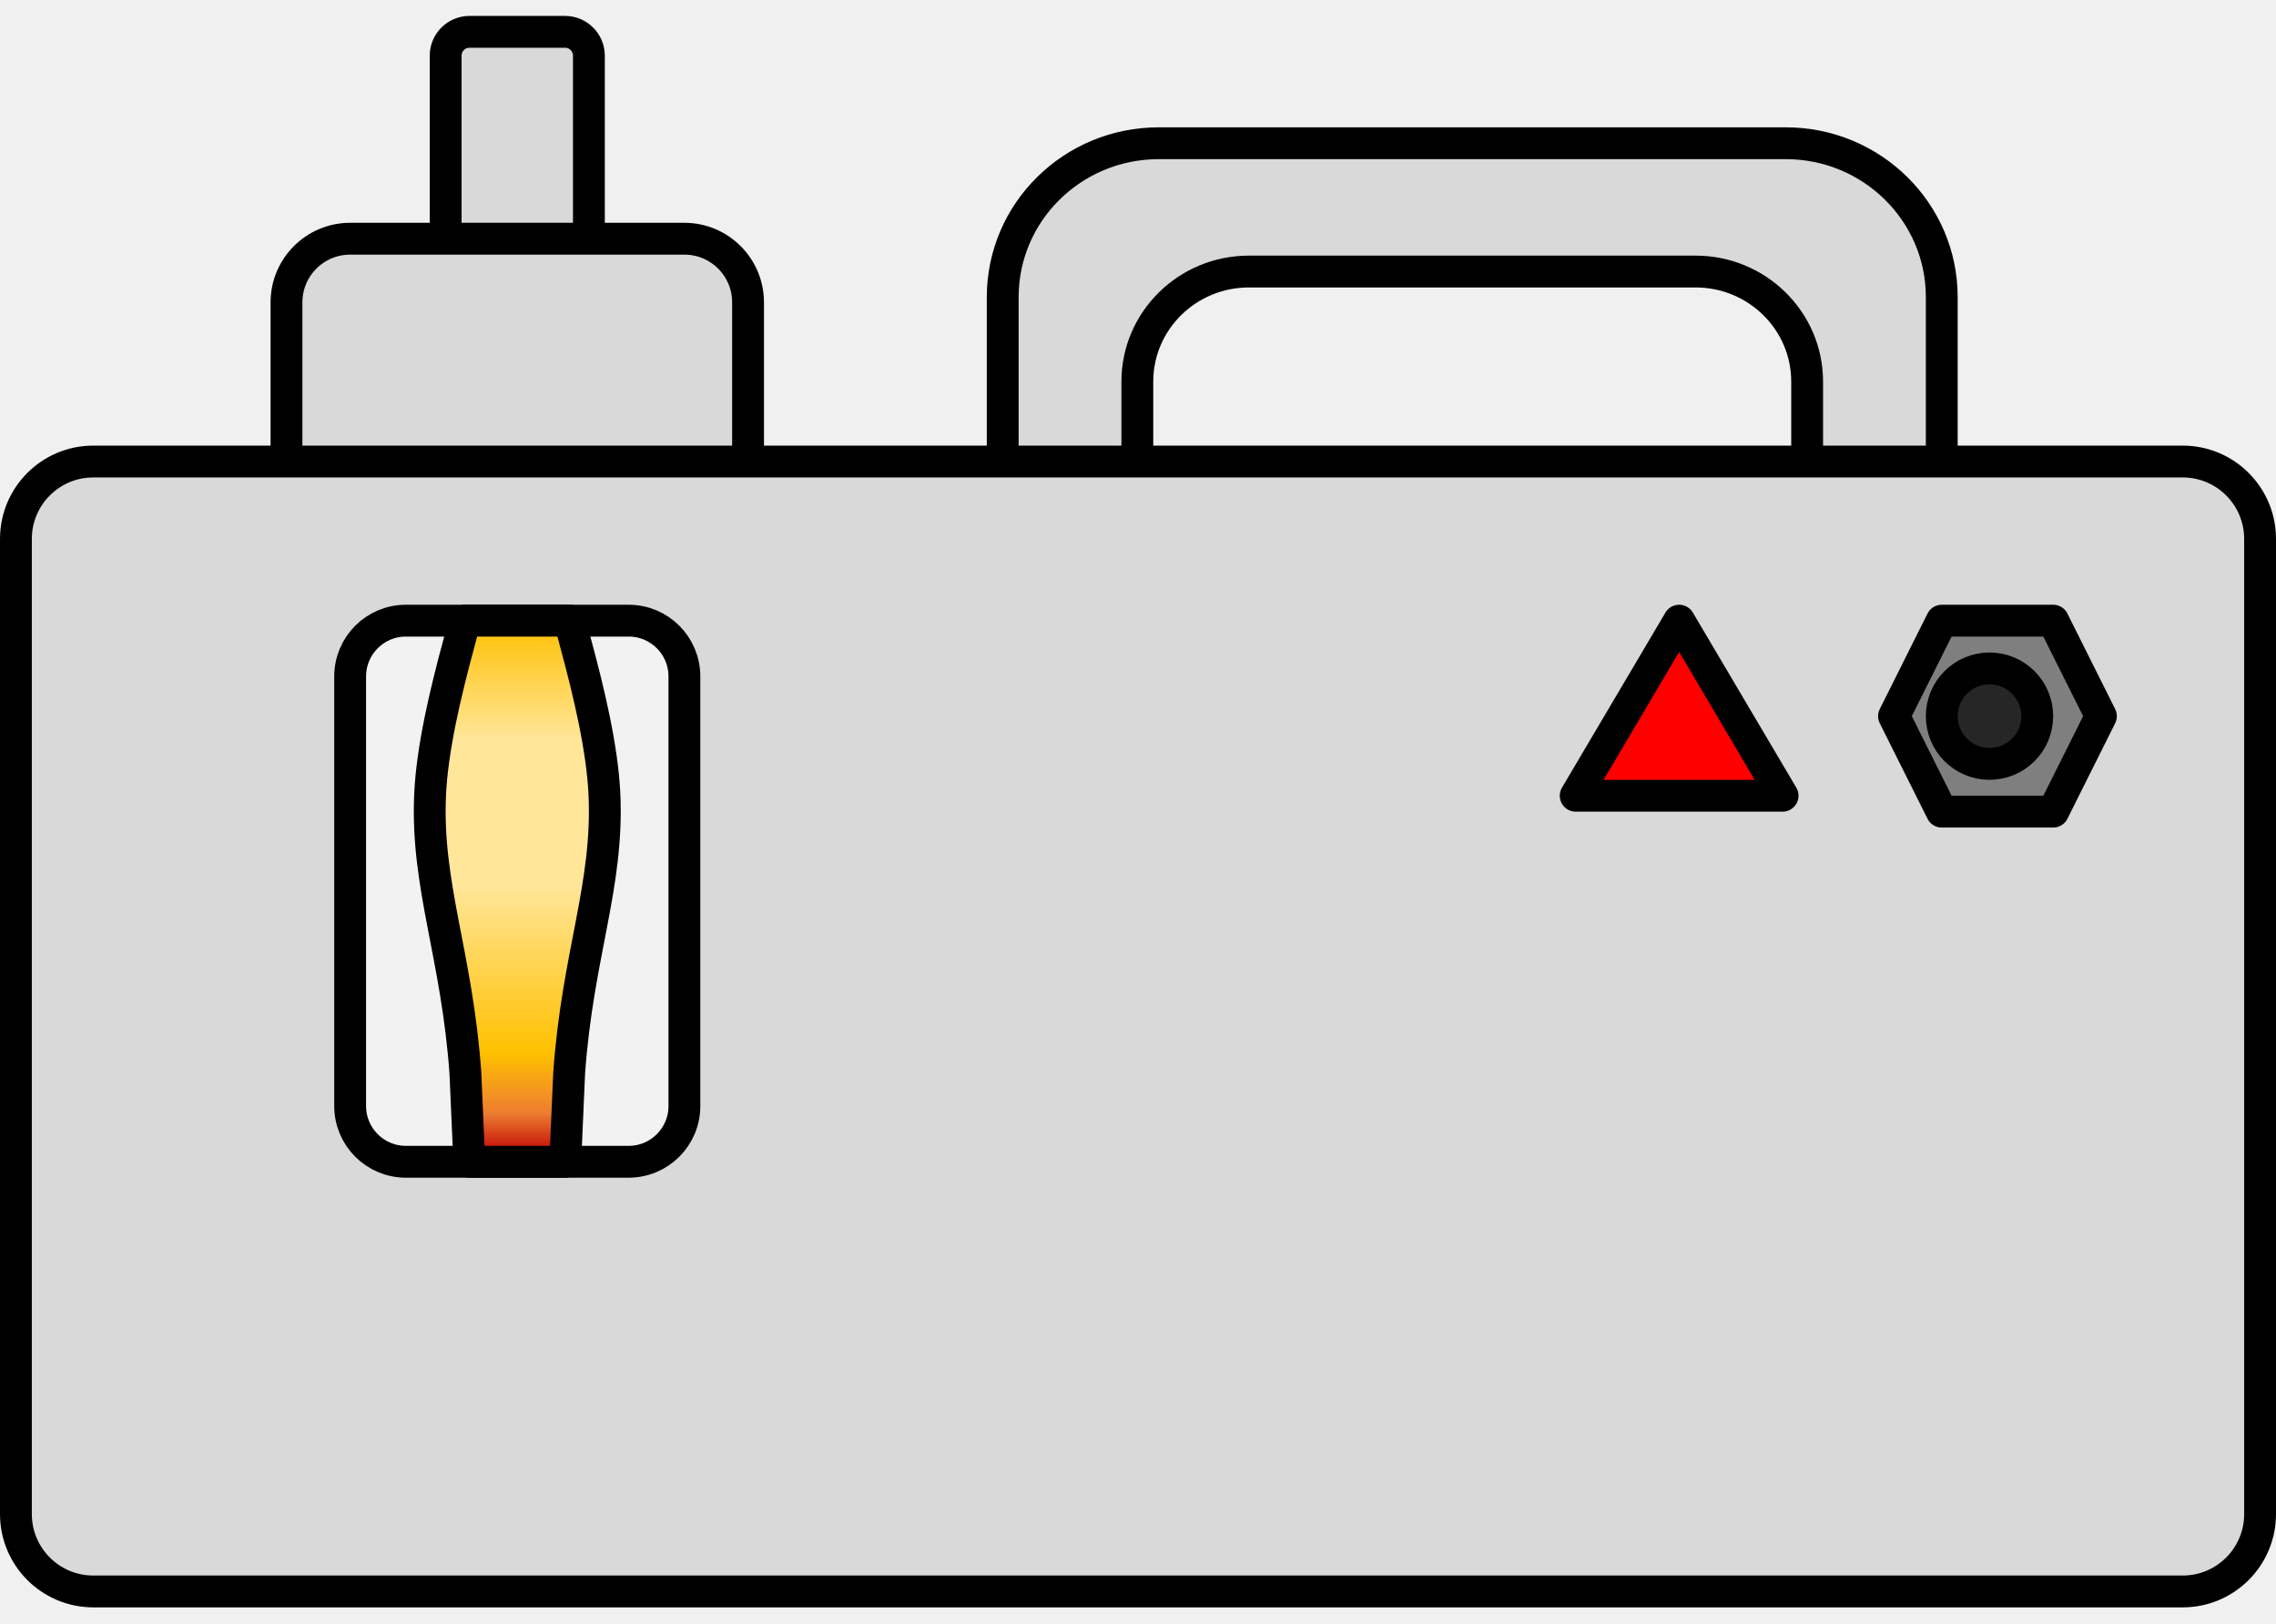
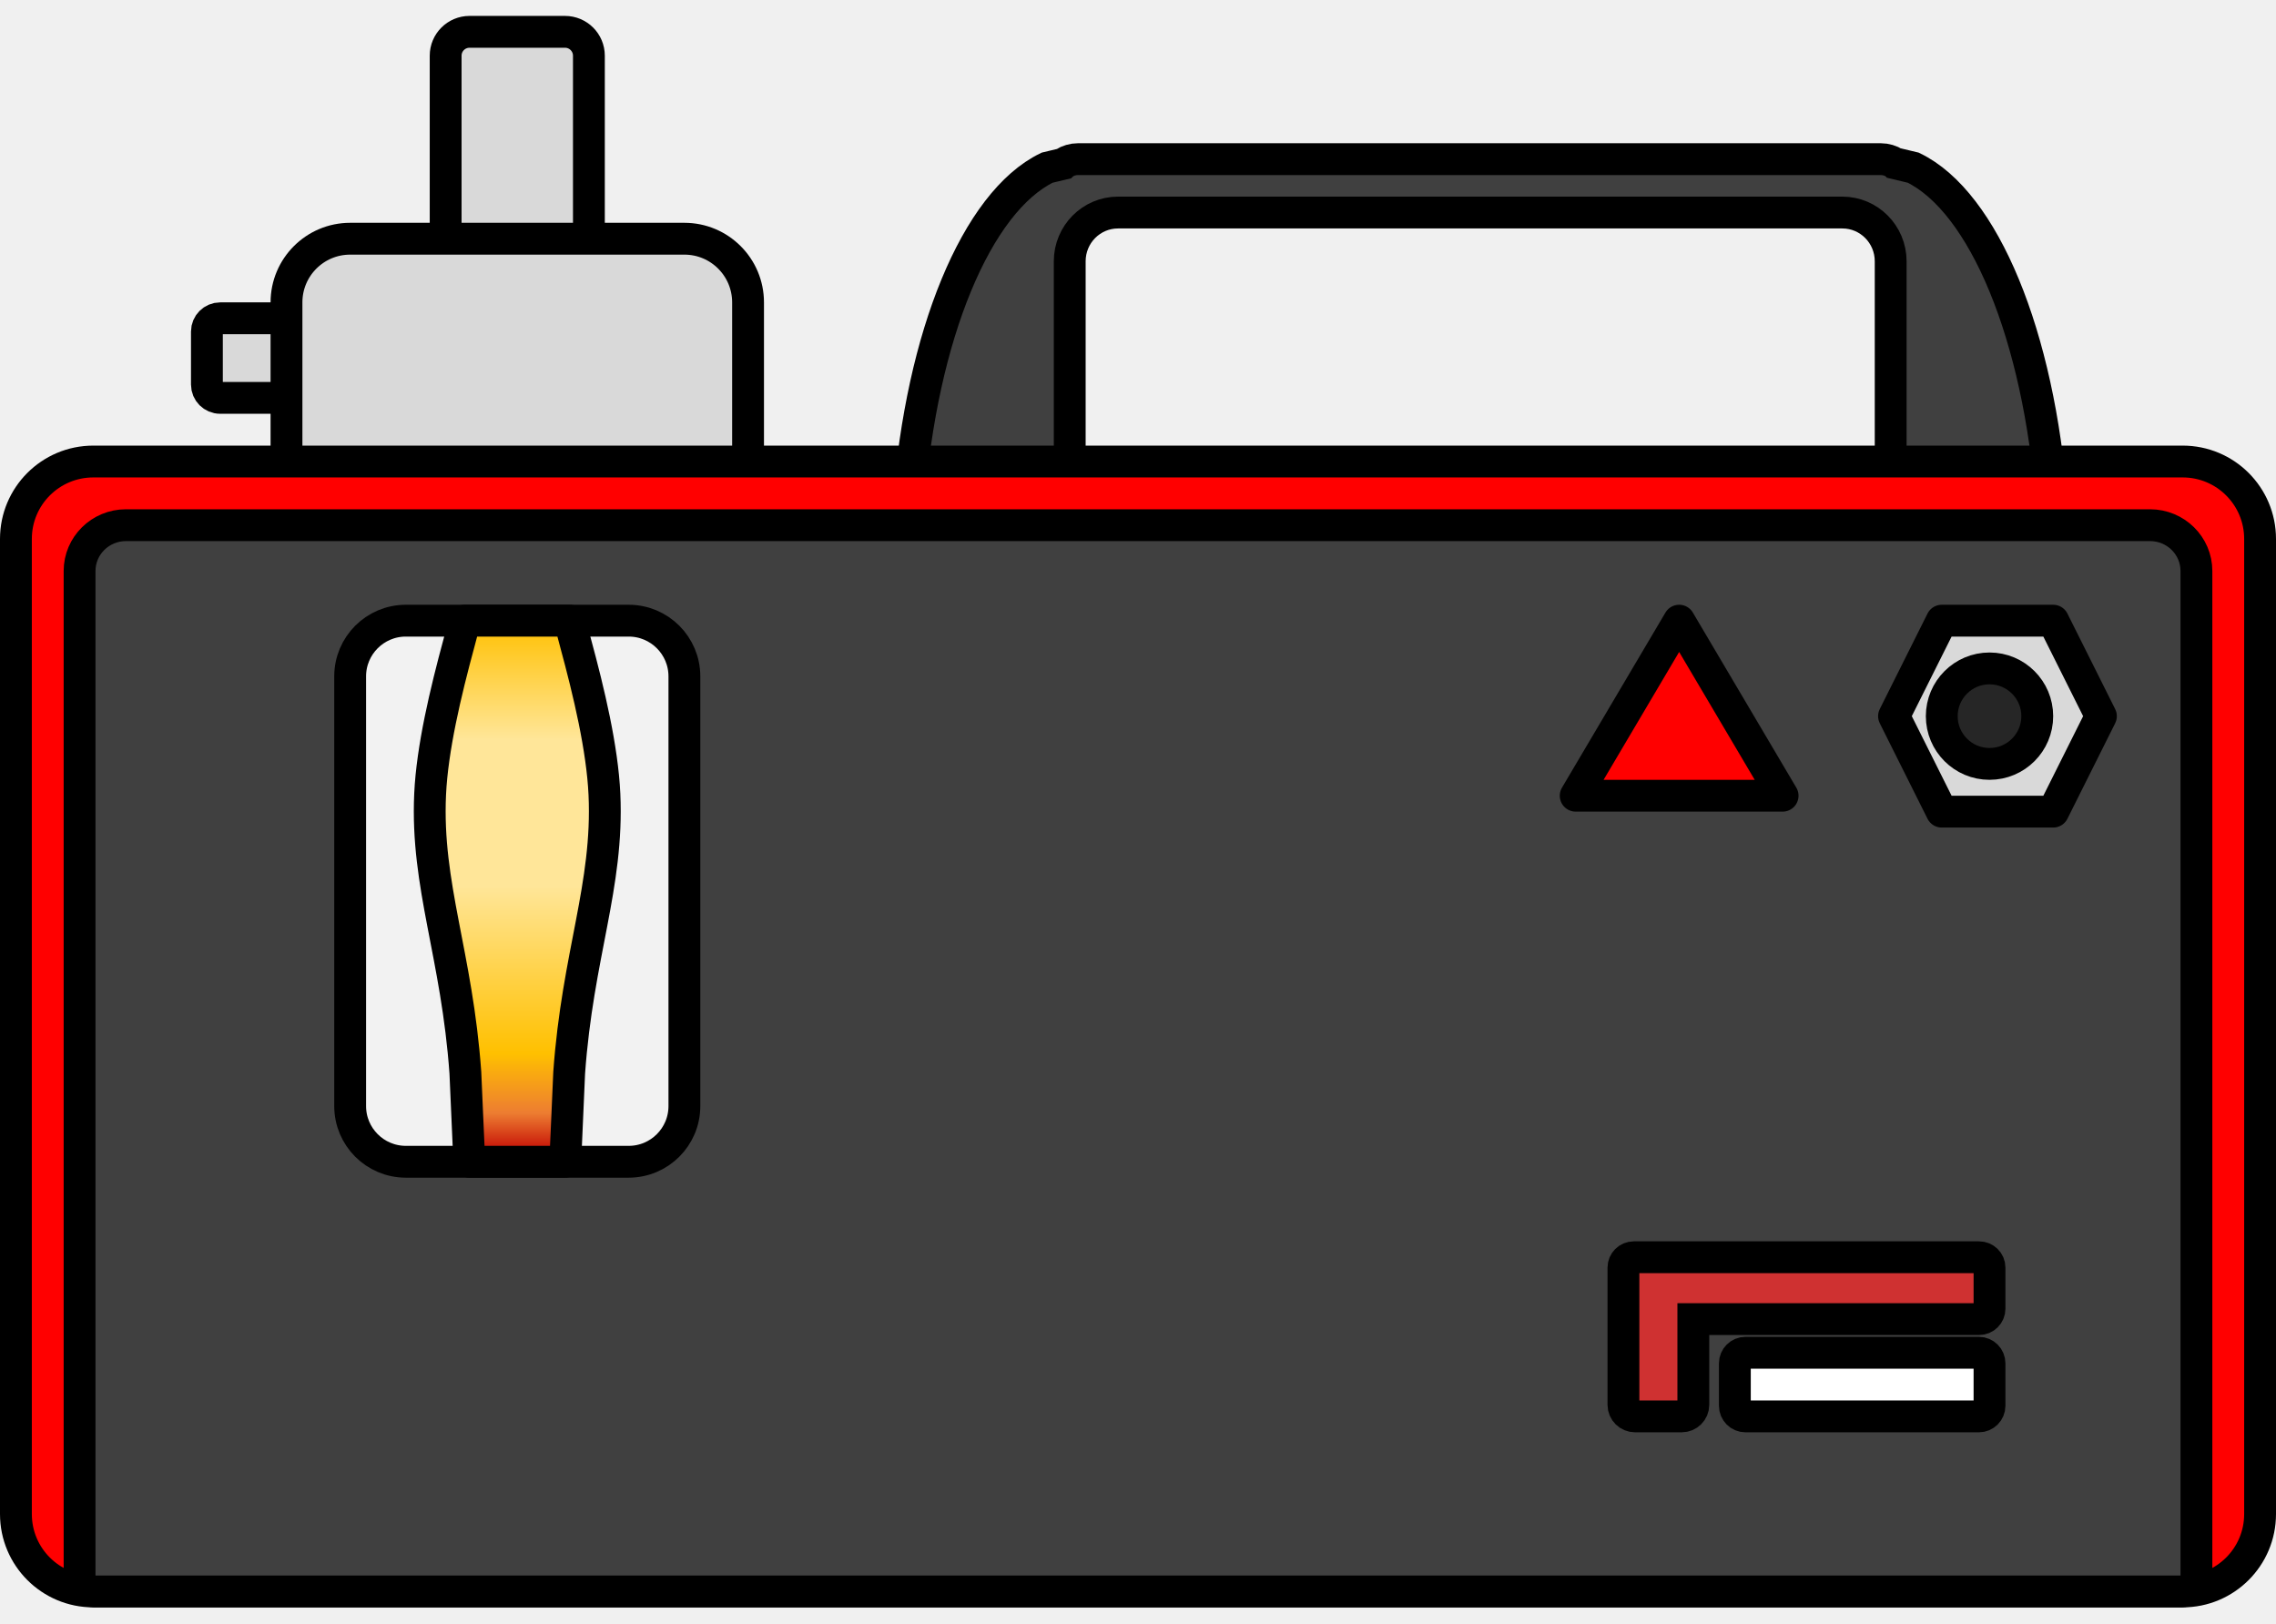
<svg xmlns="http://www.w3.org/2000/svg" width="143" height="102" overflow="hidden">
  <defs>
    <linearGradient x1="710.5" y1="446" x2="710.5" y2="480" gradientUnits="userSpaceOnUse" spreadMethod="reflect" id="fill0">
      <stop offset="0" stop-color="#FFC000" />
      <stop offset="0.22" stop-color="#FFE699" />
      <stop offset="0.49" stop-color="#FFE699" />
      <stop offset="0.8" stop-color="#FFC000" />
      <stop offset="0.91" stop-color="#ED7D31" />
      <stop offset="0.989" stop-color="#C00000" />
      <stop offset="1" stop-color="#C00000" />
    </linearGradient>
  </defs>
  <g transform="translate(-678 -407)">
+     <path d="M691 427.833C691 427.373 691.373 427 691.833 427L700.167 427C700.627 427 701 427.373 701 427.833L701 431.167C701 431.627 700.627 432 700.167 432L691.833 432C691.373 432 691 431.627 691 431.167Z" stroke="#000000" stroke-width="2" stroke-linecap="round" stroke-linejoin="round" stroke-miterlimit="10" fill="#D9D9D9" fill-rule="evenodd" />
+     <path d="M745.732 417 796.166 417C796.484 417 796.788 417.093 797.064 417.262L797.065 417.263 798.205 417.535C802.64 419.682 806.114 428.075 806.913 438.66L807 441 796.79 441 796.79 423.418C796.79 421.726 795.431 420.355 793.754 420.355L748.246 420.355C746.569 420.355 745.21 421.726 745.21 423.418L745.21 441 735 441 735.087 438.66C735.886 428.075 739.36 419.682 743.795 417.535L744.799 417.295 744.833 417.262C745.109 417.093 745.413 417 745.732 417Z" stroke="#000000" stroke-width="2" stroke-miterlimit="8" fill="#404040" fill-rule="evenodd" />
    <path d="M706 410.5C706 409.672 706.672 409 707.5 409L713.5 409C714.328 409 715 409.672 715 410.5L715 431.5C715 432.328 714.328 433 713.5 433L707.5 433C706.672 433 706 432.328 706 431.5Z" stroke="#000000" stroke-width="2" stroke-linecap="round" stroke-linejoin="round" stroke-miterlimit="10" fill="#D9D9D9" fill-rule="evenodd" />
    <path d="M696 426C696 423.791 697.791 422 700 422L721 422C723.209 422 725 423.791 725 426L725 442C725 444.209 723.209 446 721 446L700 446C697.791 446 696 444.209 696 442Z" stroke="#000000" stroke-width="2" stroke-linecap="round" stroke-linejoin="round" stroke-miterlimit="10" fill="#D9D9D9" fill-rule="evenodd" />
-     <path d="M750.805 416 790.195 416C795.61 416 800 420.329 800 425.669L800 444 791.542 444 791.542 430.979C791.542 427.159 788.402 424.062 784.528 424.062L756.472 424.062C752.598 424.062 749.458 427.159 749.458 430.979L749.458 444 741 444 741 425.669C741 420.329 745.39 416 750.805 416Z" stroke="#000000" stroke-width="2" stroke-linecap="round" stroke-linejoin="round" stroke-miterlimit="10" fill="#D9D9D9" fill-rule="evenodd" />
-     <path d="M679 440.863C679 438.177 681.177 436 683.863 436L815.137 436C817.823 436 820 438.177 820 440.863L820 502.137C820 504.823 817.823 507 815.137 507L683.863 507C681.177 507 679 504.823 679 502.137Z" stroke="#000000" stroke-width="2" stroke-linecap="round" stroke-linejoin="round" stroke-miterlimit="10" fill="#D9D9D9" fill-rule="evenodd" />
-     <path d="M797 452 800 446 807 446 810 452 807 458 800 458Z" stroke="#000000" stroke-width="2" stroke-linejoin="round" stroke-miterlimit="10" fill="#7F7F7F" fill-rule="evenodd" />
+     <path d="M679 440.863C679 438.177 681.177 436 683.863 436L815.137 436C817.823 436 820 438.177 820 440.863L820 502.137C820 504.823 817.823 507 815.137 507L683.863 507C681.177 507 679 504.823 679 502.137Z" stroke="#000000" stroke-width="2" stroke-linecap="round" stroke-linejoin="round" stroke-miterlimit="10" fill="#FF0000" fill-rule="evenodd" />
+     <path d="M685.914 440 813.086 440C814.695 440 816 441.288 816 442.877L816 506.822 815.104 507 683.895 507 683 506.822 683 442.877C683 441.288 684.305 440 685.914 440Z" stroke="#000000" stroke-width="2" stroke-linecap="round" stroke-linejoin="round" stroke-miterlimit="10" fill="#404040" fill-rule="evenodd" />
+     <path d="M797 452 800 446 807 446 810 452 807 458 800 458Z" stroke="#000000" stroke-width="2" stroke-linejoin="round" stroke-miterlimit="10" fill="#D9D9D9" fill-rule="evenodd" />
    <path d="M800 452C800 450.343 801.343 449 803 449 804.657 449 806 450.343 806 452 806 453.657 804.657 455 803 455 801.343 455 800 453.657 800 452Z" stroke="#000000" stroke-width="2" stroke-linejoin="round" stroke-miterlimit="10" fill="#262626" fill-rule="evenodd" />
    <path d="M777 457 783.5 446 790 457Z" stroke="#000000" stroke-width="2" stroke-linejoin="round" stroke-miterlimit="10" fill="#FF0000" fill-rule="evenodd" />
    <path d="M700 449.5C700 447.567 701.567 446 703.5 446L717.5 446C719.433 446 721 447.567 721 449.5L721 476.5C721 478.433 719.433 480 717.5 480L703.5 480C701.567 480 700 478.433 700 476.5Z" stroke="#000000" stroke-width="2" stroke-linejoin="round" stroke-miterlimit="10" fill="#F2F2F2" fill-rule="evenodd" />
    <path d="M707.208 446 713.792 446 714.157 447.379C715.014 450.535 715.844 454.035 715.976 456.91 716.239 462.66 714.289 466.993 713.761 474.41L713.516 480 707.485 480 707.239 474.41C706.712 466.993 704.761 462.66 705.024 456.91 705.156 454.035 705.987 450.535 706.843 447.379Z" stroke="#000000" stroke-width="2" stroke-linejoin="round" stroke-miterlimit="10" fill="url(#fill0)" fill-rule="evenodd" />
+     <path d="M787 492.667C787 492.298 787.298 492 787.667 492L802.333 492C802.702 492 803 492.298 803 492.667L803 495.333C803 495.702 802.702 496 802.333 496L787.667 496C787.298 496 787 495.702 787 495.333Z" stroke="#000000" stroke-width="2" stroke-miterlimit="8" fill="#FFFFFF" fill-rule="evenodd" />
+     <path d="M780.655 486 802.345 486C802.707 486 803 486.29 803 486.648L803 489.238C803 489.596 802.707 489.886 802.345 489.886L784.391 489.886 784.391 495.276C784.391 495.676 784.063 496 783.659 496L780.732 496C780.328 496 780 495.676 780 495.276L780 489.238 780 488.857 780 486.648C780 486.29 780.293 486 780.655 486Z" stroke="#000000" stroke-width="2" stroke-miterlimit="8" fill="#CF3131" fill-rule="evenodd" />
  </g>
</svg>
